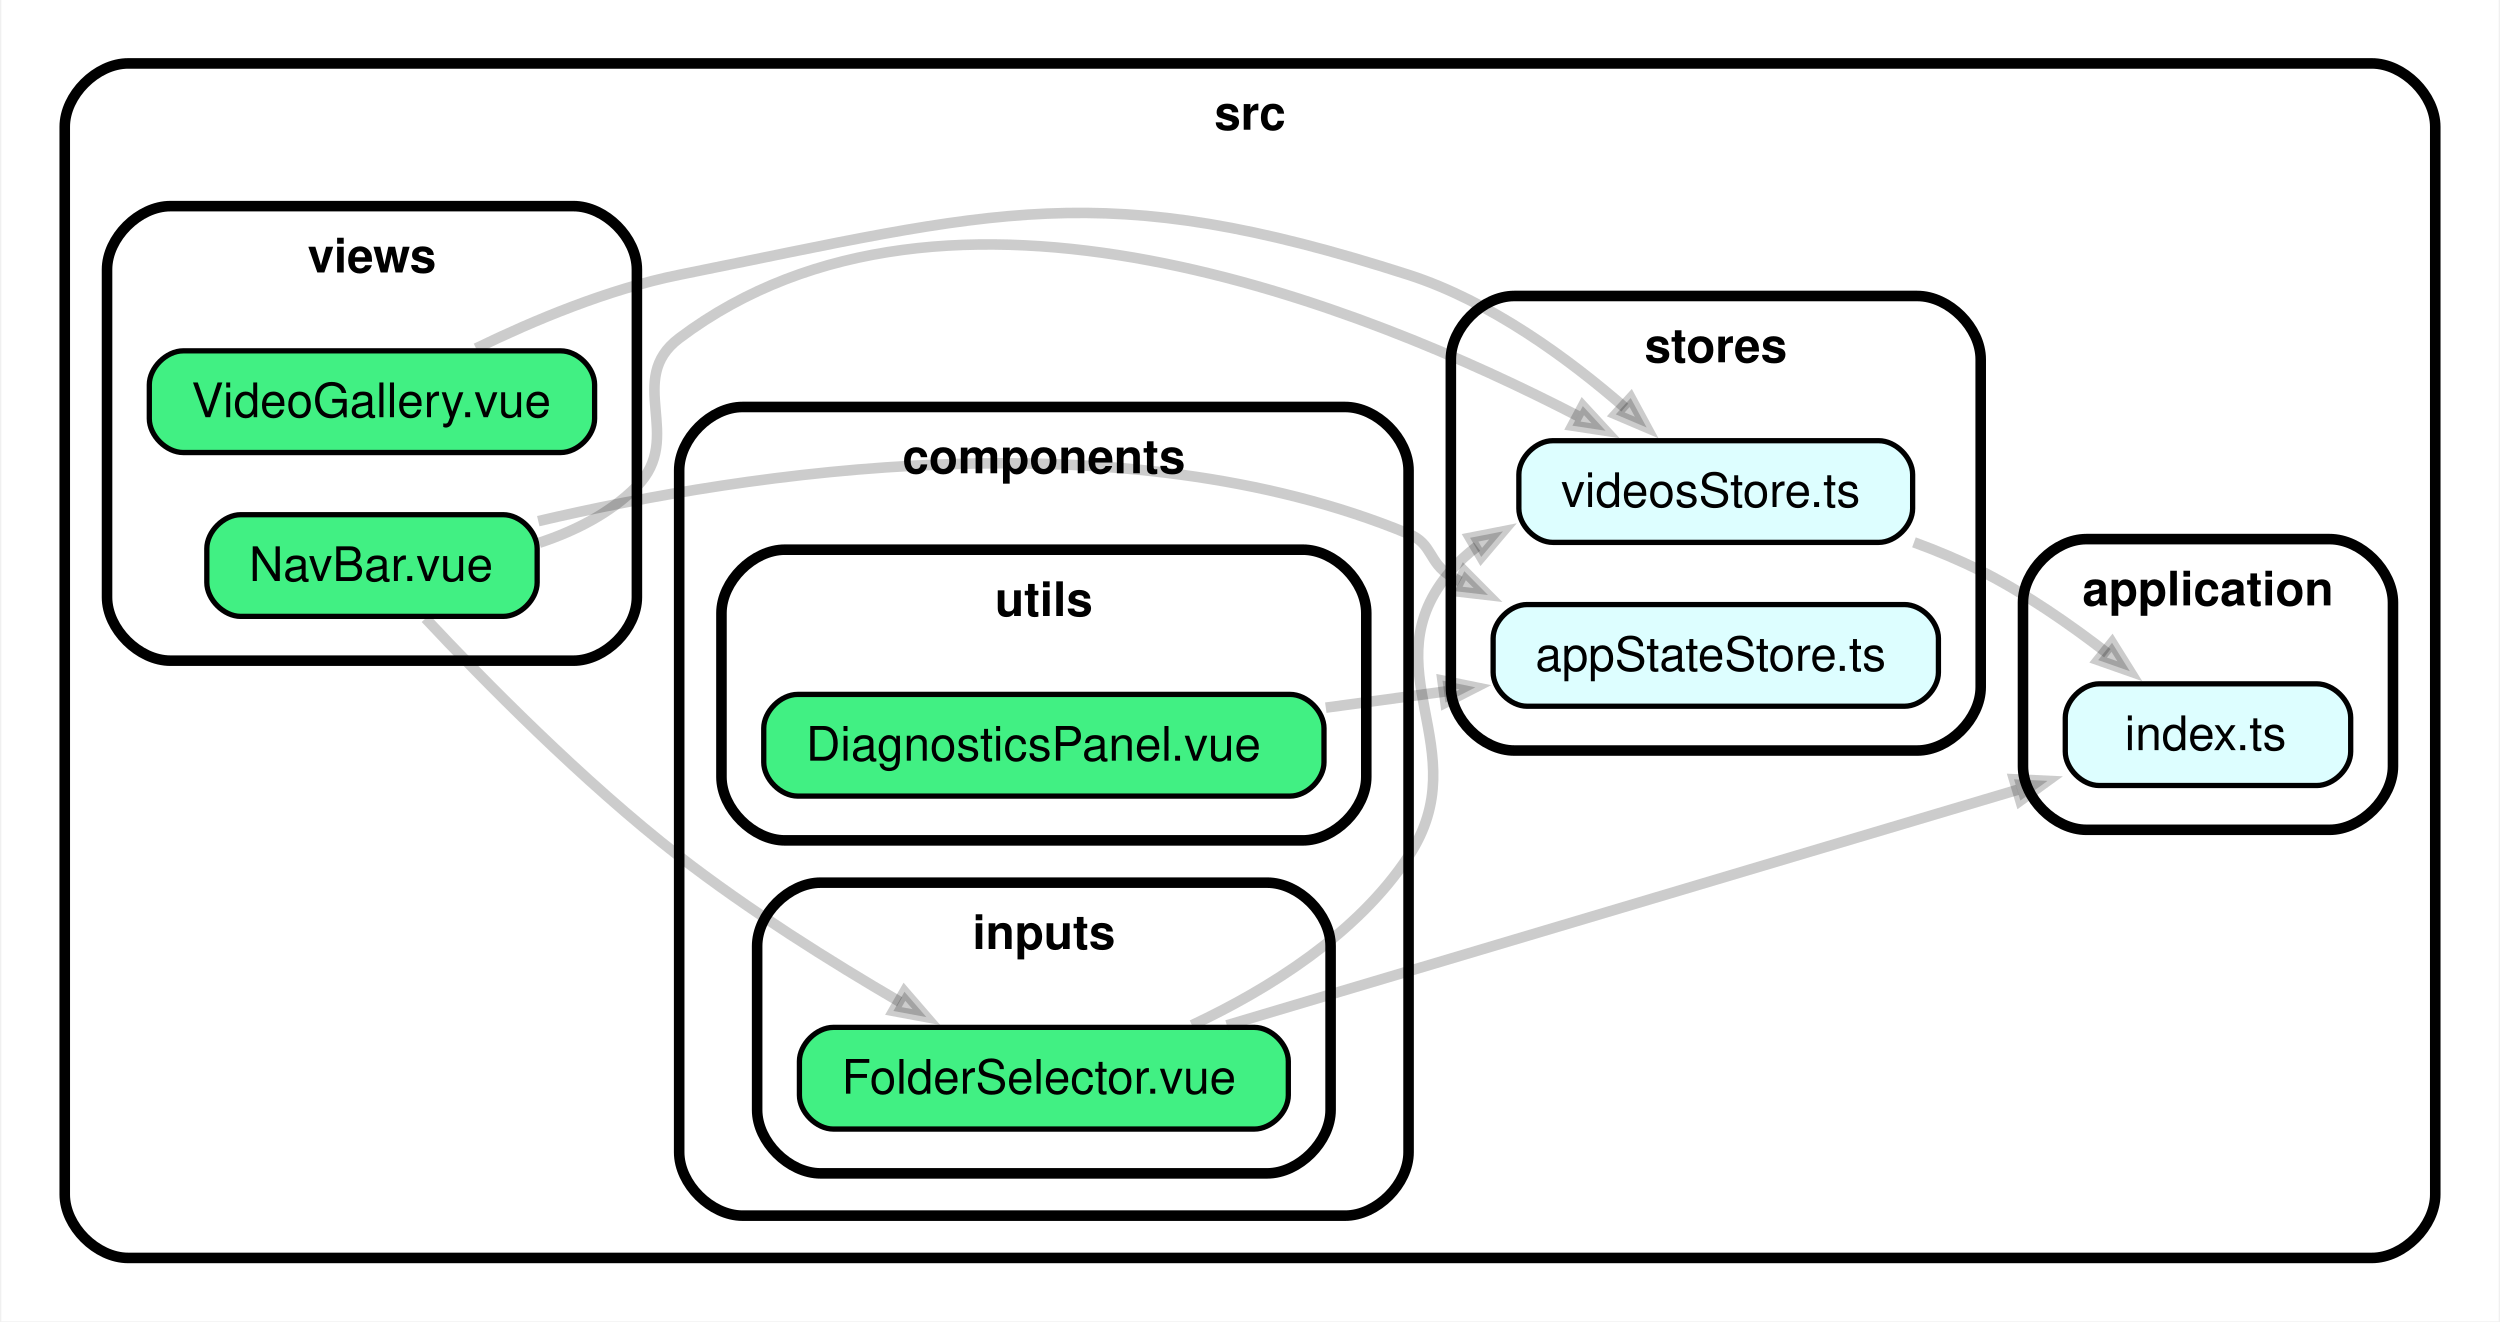
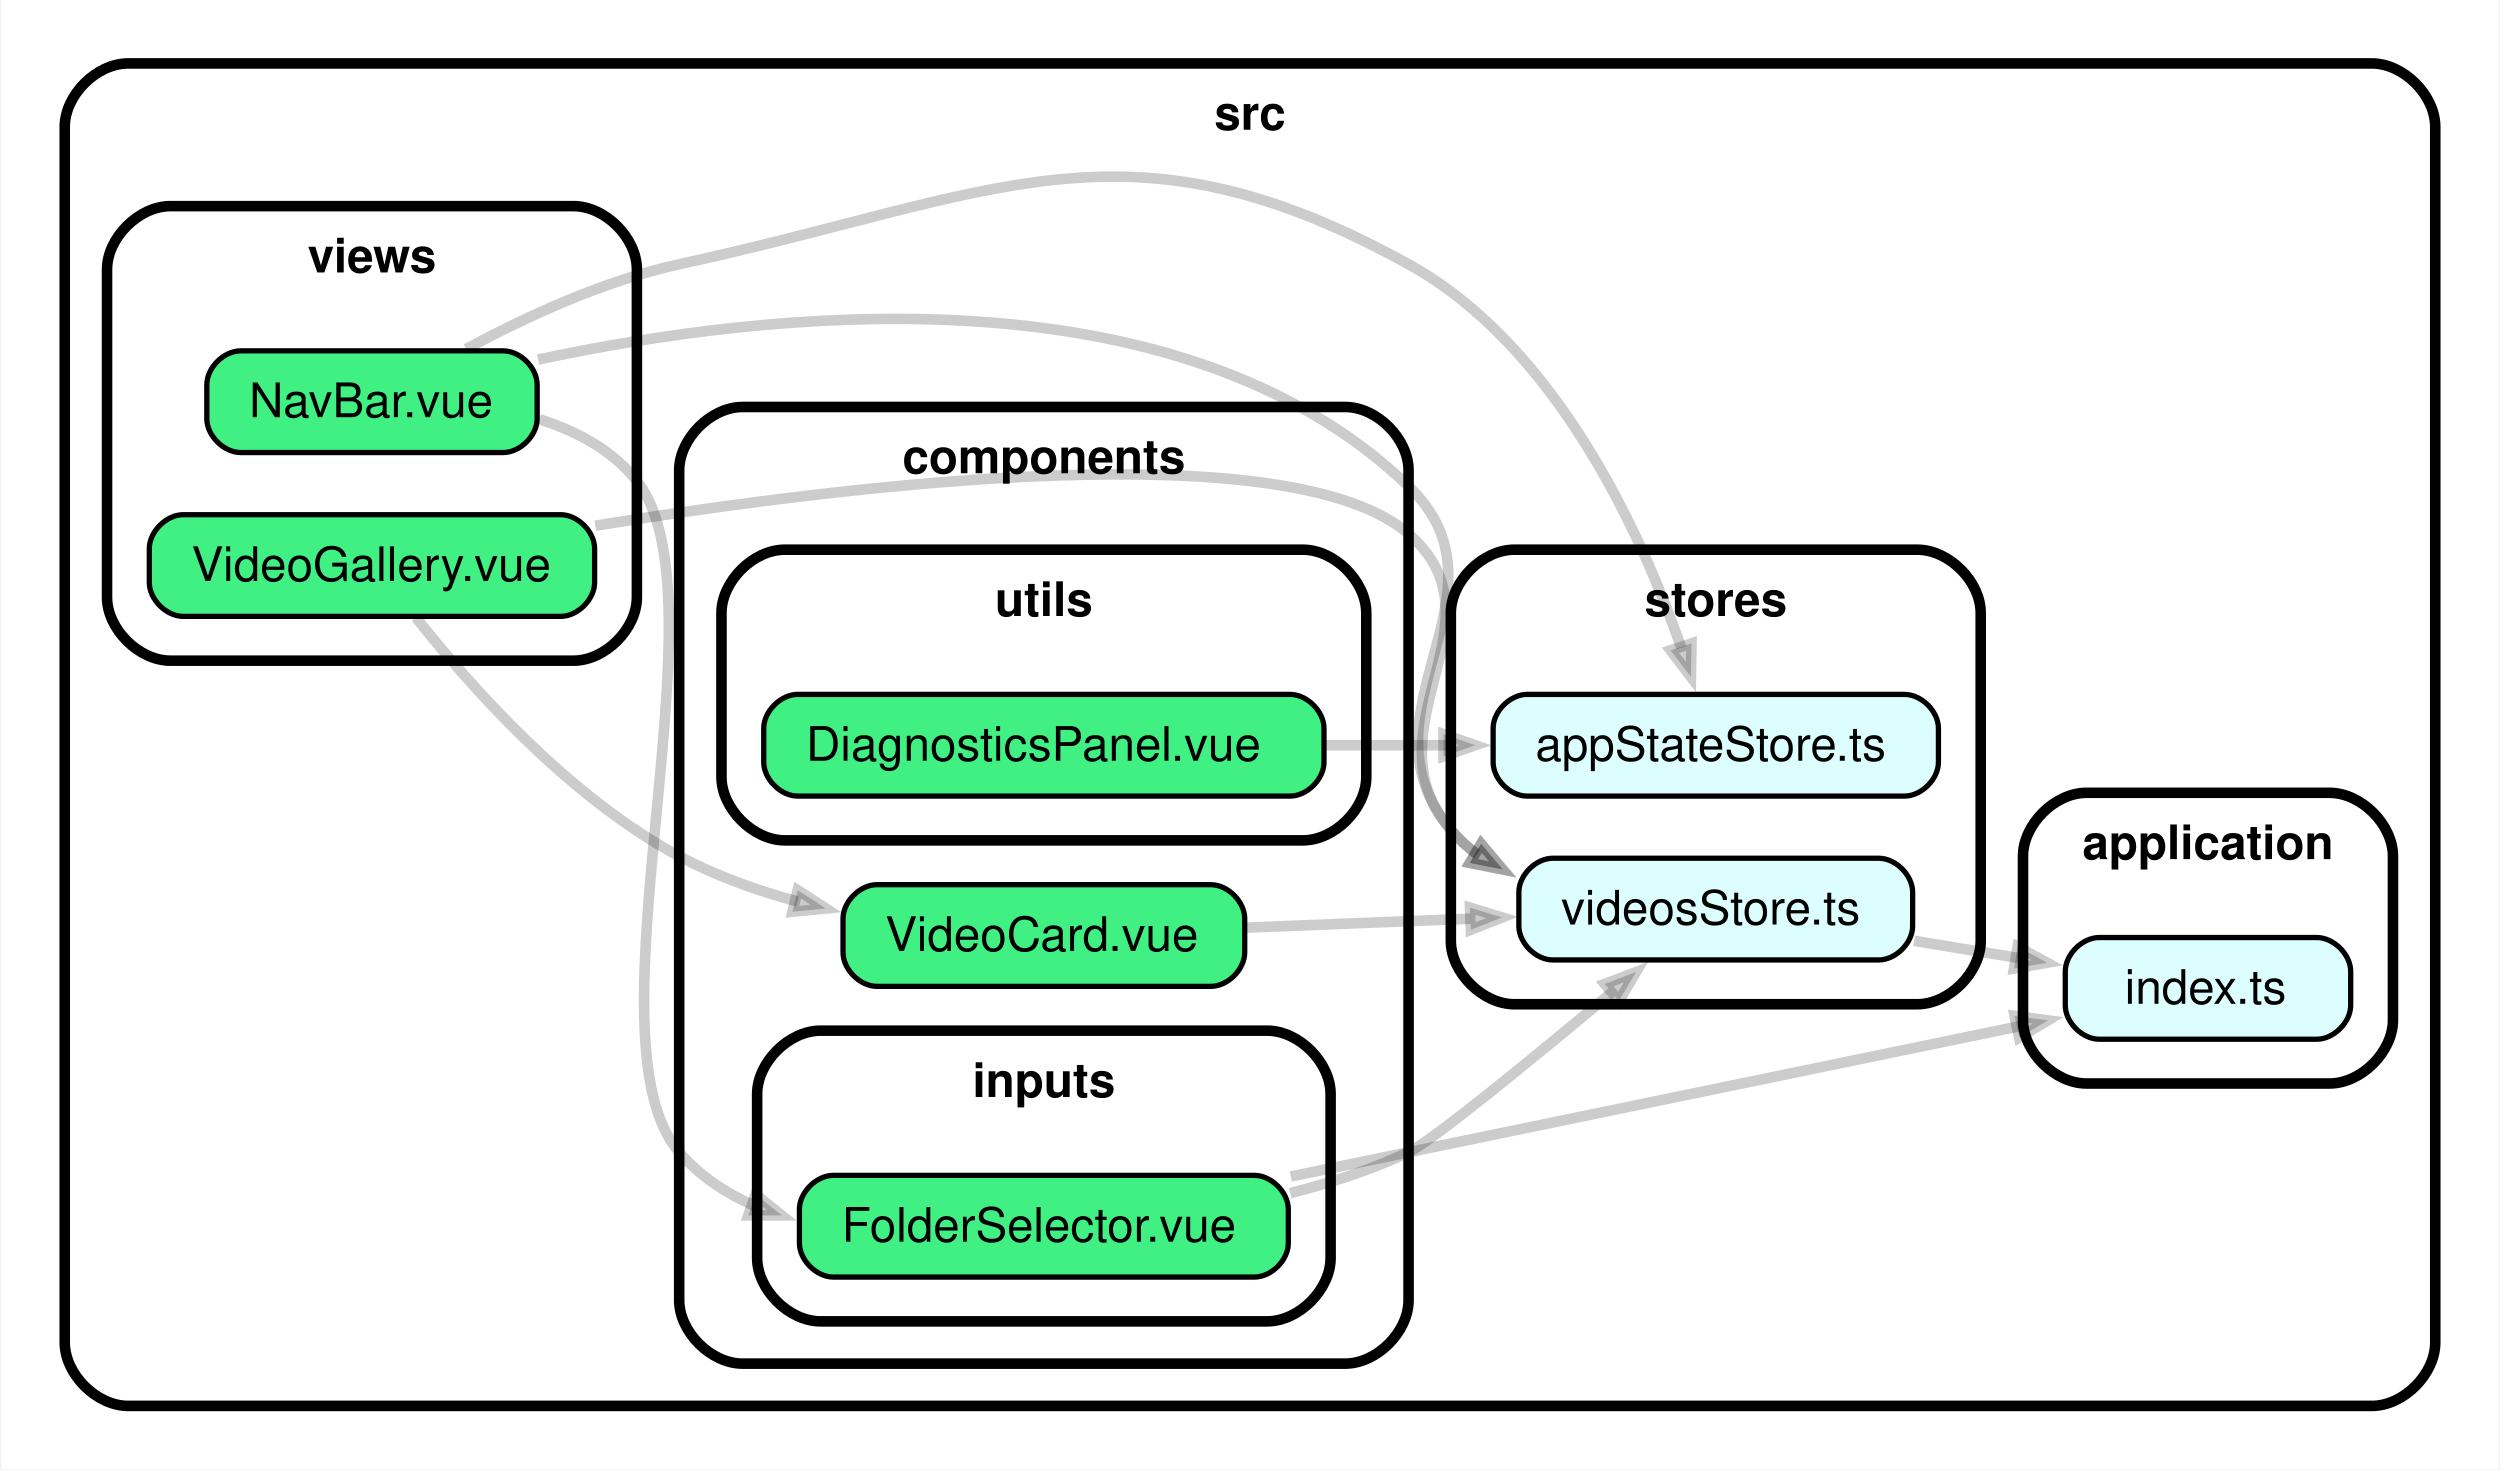
- <svg xmlns="http://www.w3.org/2000/svg" xmlns:xlink="http://www.w3.org/1999/xlink" width="473pt" height="250pt" viewBox="0.00 0.00 472.50 250.00">
-   <g id="graph0" class="graph" transform="scale(1 1) rotate(0) translate(4 246)">
-     <polygon fill="white" stroke="none" points="-4,4 -4,-246 468.5,-246 468.5,4 -4,4" />
+ <svg xmlns="http://www.w3.org/2000/svg" xmlns:xlink="http://www.w3.org/1999/xlink" width="473pt" height="278pt" viewBox="0.00 0.00 472.50 278.00">
+   <g id="graph0" class="graph" transform="scale(1 1) rotate(0) translate(4 274)">
+     <polygon fill="white" stroke="none" points="-4,4 -4,-274 468.5,-274 468.5,4 -4,4" />
    <g id="clust1" class="cluster">
-       <path fill="#ffffff" stroke="black" stroke-width="2" d="M20,-8C20,-8 444.5,-8 444.5,-8 450.5,-8 456.5,-14 456.5,-20 456.5,-20 456.5,-222 456.5,-222 456.5,-228 450.5,-234 444.5,-234 444.5,-234 20,-234 20,-234 14,-234 8,-228 8,-222 8,-222 8,-20 8,-20 8,-14 14,-8 20,-8" />
-       <text text-anchor="middle" x="232.25" y="-221.45" font-family="Helvetica,sans-Serif" font-weight="bold" font-size="9.00">src</text>
+       <path fill="#ffffff" stroke="black" stroke-width="2" d="M20,-8C20,-8 444.5,-8 444.5,-8 450.5,-8 456.5,-14 456.5,-20 456.5,-20 456.5,-250 456.5,-250 456.5,-256 450.5,-262 444.5,-262 444.5,-262 20,-262 20,-262 14,-262 8,-256 8,-250 8,-250 8,-20 8,-20 8,-14 14,-8 20,-8" />
+       <text text-anchor="middle" x="232.25" y="-249.45" font-family="Helvetica,sans-Serif" font-weight="bold" font-size="9.00">src</text>
    </g>
    <g id="clust2" class="cluster">
-       <path fill="#ffffff" stroke="black" stroke-width="2" d="M390.5,-89C390.5,-89 436.5,-89 436.5,-89 442.5,-89 448.5,-95 448.5,-101 448.5,-101 448.5,-132 448.5,-132 448.5,-138 442.5,-144 436.5,-144 436.5,-144 390.5,-144 390.5,-144 384.5,-144 378.5,-138 378.5,-132 378.5,-132 378.5,-101 378.5,-101 378.5,-95 384.5,-89 390.5,-89" />
-       <text text-anchor="middle" x="413.5" y="-131.45" font-family="Helvetica,sans-Serif" font-weight="bold" font-size="9.00">application</text>
+       <path fill="#ffffff" stroke="black" stroke-width="2" d="M390.5,-69C390.5,-69 436.5,-69 436.5,-69 442.5,-69 448.5,-75 448.5,-81 448.5,-81 448.5,-112 448.5,-112 448.5,-118 442.5,-124 436.5,-124 436.5,-124 390.5,-124 390.5,-124 384.5,-124 378.5,-118 378.5,-112 378.5,-112 378.5,-81 378.5,-81 378.5,-75 384.5,-69 390.5,-69" />
+       <text text-anchor="middle" x="413.5" y="-111.45" font-family="Helvetica,sans-Serif" font-weight="bold" font-size="9.00">application</text>
    </g>
    <g id="clust3" class="cluster">
-       <path fill="#ffffff" stroke="black" stroke-width="2" d="M136.25,-16C136.25,-16 250.25,-16 250.25,-16 256.25,-16 262.25,-22 262.25,-28 262.25,-28 262.25,-157 262.25,-157 262.25,-163 256.25,-169 250.25,-169 250.25,-169 136.25,-169 136.25,-169 130.25,-169 124.25,-163 124.25,-157 124.25,-157 124.25,-28 124.25,-28 124.25,-22 130.25,-16 136.25,-16" />
-       <text text-anchor="middle" x="193.25" y="-156.45" font-family="Helvetica,sans-Serif" font-weight="bold" font-size="9.00">components</text>
+       <path fill="#ffffff" stroke="black" stroke-width="2" d="M136.25,-16C136.25,-16 250.25,-16 250.25,-16 256.25,-16 262.25,-22 262.25,-28 262.25,-28 262.25,-185 262.25,-185 262.25,-191 256.25,-197 250.25,-197 250.25,-197 136.25,-197 136.25,-197 130.25,-197 124.25,-191 124.25,-185 124.25,-185 124.25,-28 124.25,-28 124.25,-22 130.25,-16 136.25,-16" />
+       <text text-anchor="middle" x="193.25" y="-184.45" font-family="Helvetica,sans-Serif" font-weight="bold" font-size="9.00">components</text>
+     </g>
+     <g id="clust5" class="cluster">
+       <path fill="#ffffff" stroke="black" stroke-width="2" d="M144.25,-115C144.25,-115 242.25,-115 242.25,-115 248.25,-115 254.25,-121 254.25,-127 254.25,-127 254.25,-158 254.25,-158 254.25,-164 248.25,-170 242.25,-170 242.25,-170 144.25,-170 144.25,-170 138.25,-170 132.25,-164 132.25,-158 132.25,-158 132.25,-127 132.25,-127 132.25,-121 138.25,-115 144.25,-115" />
+       <text text-anchor="middle" x="193.25" y="-157.45" font-family="Helvetica,sans-Serif" font-weight="bold" font-size="9.00">utils</text>
    </g>
    <g id="clust4" class="cluster">
      <path fill="#ffffff" stroke="black" stroke-width="2" d="M151,-24C151,-24 235.5,-24 235.5,-24 241.5,-24 247.5,-30 247.5,-36 247.5,-36 247.5,-67 247.5,-67 247.5,-73 241.5,-79 235.5,-79 235.5,-79 151,-79 151,-79 145,-79 139,-73 139,-67 139,-67 139,-36 139,-36 139,-30 145,-24 151,-24" />
      <text text-anchor="middle" x="193.25" y="-66.45" font-family="Helvetica,sans-Serif" font-weight="bold" font-size="9.00">inputs</text>
    </g>
-     <g id="clust5" class="cluster">
-       <path fill="#ffffff" stroke="black" stroke-width="2" d="M144.25,-87C144.25,-87 242.25,-87 242.25,-87 248.25,-87 254.25,-93 254.25,-99 254.25,-99 254.25,-130 254.25,-130 254.25,-136 248.25,-142 242.25,-142 242.25,-142 144.25,-142 144.25,-142 138.25,-142 132.25,-136 132.25,-130 132.25,-130 132.25,-99 132.25,-99 132.25,-93 138.25,-87 144.25,-87" />
-       <text text-anchor="middle" x="193.25" y="-129.45" font-family="Helvetica,sans-Serif" font-weight="bold" font-size="9.00">utils</text>
+     <g id="clust6" class="cluster">
+       <path fill="#ffffff" stroke="black" stroke-width="2" d="M282.25,-84C282.25,-84 358.5,-84 358.5,-84 364.5,-84 370.5,-90 370.5,-96 370.5,-96 370.5,-158 370.5,-158 370.5,-164 364.5,-170 358.5,-170 358.5,-170 282.25,-170 282.25,-170 276.25,-170 270.25,-164 270.25,-158 270.25,-158 270.25,-96 270.25,-96 270.25,-90 276.25,-84 282.25,-84" />
+       <text text-anchor="middle" x="320.38" y="-157.45" font-family="Helvetica,sans-Serif" font-weight="bold" font-size="9.00">stores</text>
    </g>
    <g id="clust7" class="cluster">
-       <path fill="#ffffff" stroke="black" stroke-width="2" d="M28,-121C28,-121 104.25,-121 104.25,-121 110.25,-121 116.25,-127 116.25,-133 116.25,-133 116.25,-195 116.25,-195 116.25,-201 110.25,-207 104.25,-207 104.25,-207 28,-207 28,-207 22,-207 16,-201 16,-195 16,-195 16,-133 16,-133 16,-127 22,-121 28,-121" />
-       <text text-anchor="middle" x="66.12" y="-194.45" font-family="Helvetica,sans-Serif" font-weight="bold" font-size="9.00">views</text>
-     </g>
-     <g id="clust6" class="cluster">
-       <path fill="#ffffff" stroke="black" stroke-width="2" d="M282.25,-104C282.25,-104 358.5,-104 358.5,-104 364.5,-104 370.5,-110 370.5,-116 370.5,-116 370.5,-178 370.5,-178 370.5,-184 364.5,-190 358.5,-190 358.5,-190 282.25,-190 282.25,-190 276.25,-190 270.25,-184 270.25,-178 270.25,-178 270.25,-116 270.25,-116 270.25,-110 276.25,-104 282.25,-104" />
-       <text text-anchor="middle" x="320.38" y="-177.45" font-family="Helvetica,sans-Serif" font-weight="bold" font-size="9.00">stores</text>
+       <path fill="#ffffff" stroke="black" stroke-width="2" d="M28,-149C28,-149 104.25,-149 104.25,-149 110.25,-149 116.25,-155 116.25,-161 116.25,-161 116.25,-223 116.25,-223 116.25,-229 110.25,-235 104.25,-235 104.25,-235 28,-235 28,-235 22,-235 16,-229 16,-223 16,-223 16,-161 16,-161 16,-155 22,-149 28,-149" />
+       <text text-anchor="middle" x="66.12" y="-222.45" font-family="Helvetica,sans-Serif" font-weight="bold" font-size="9.00">views</text>
    </g>
    <g id="node1" class="node">
      <g id="a_node1">
        <a xlink:href="src/application/index.ts" xlink:title="index.ts">
-           <path fill="#ddfeff" stroke="black" d="M434.08,-116.62C434.08,-116.62 392.92,-116.62 392.92,-116.62 389.71,-116.62 386.5,-113.42 386.5,-110.21 386.5,-110.21 386.5,-103.79 386.5,-103.79 386.5,-100.58 389.71,-97.38 392.92,-97.38 392.92,-97.38 434.08,-97.38 434.08,-97.38 437.29,-97.38 440.5,-100.58 440.5,-103.79 440.5,-103.79 440.5,-110.21 440.5,-110.21 440.5,-113.42 437.29,-116.62 434.08,-116.62" />
-           <text text-anchor="start" x="397.75" y="-104.08" font-family="Helvetica,sans-Serif" font-size="9.00">index.ts</text>
+           <path fill="#ddfeff" stroke="black" d="M434.08,-96.62C434.08,-96.62 392.92,-96.62 392.92,-96.62 389.71,-96.62 386.5,-93.42 386.5,-90.21 386.5,-90.21 386.5,-83.79 386.5,-83.79 386.5,-80.58 389.71,-77.38 392.92,-77.38 392.92,-77.38 434.08,-77.38 434.08,-77.38 437.29,-77.38 440.5,-80.58 440.5,-83.79 440.5,-83.79 440.5,-90.21 440.5,-90.21 440.5,-93.42 437.29,-96.62 434.08,-96.62" />
+           <text text-anchor="start" x="397.75" y="-84.08" font-family="Helvetica,sans-Serif" font-size="9.00">index.ts</text>
        </a>
      </g>
    </g>
    <g id="node2" class="node">
      <g id="a_node2">
+         <a xlink:href="src/components/VideoCard.vue" xlink:title="VideoCard.vue">
+           <path fill="#41f083" stroke="black" d="M224.83,-106.62C224.83,-106.62 161.67,-106.62 161.67,-106.62 158.46,-106.62 155.25,-103.42 155.25,-100.21 155.25,-100.21 155.25,-93.79 155.25,-93.79 155.25,-90.58 158.46,-87.38 161.67,-87.38 161.67,-87.38 224.83,-87.38 224.83,-87.38 228.04,-87.38 231.25,-90.58 231.25,-93.79 231.25,-93.79 231.25,-100.21 231.25,-100.21 231.25,-103.42 228.04,-106.62 224.83,-106.62" />
+           <text text-anchor="start" x="163.25" y="-94.08" font-family="Helvetica,sans-Serif" font-size="9.00">VideoCard.vue</text>
+         </a>
+       </g>
+     </g>
+     <g id="node3" class="node">
+       <g id="a_node3">
+         <a xlink:href="src/stores/videosStore.ts" xlink:title="videosStore.ts">
+           <path fill="#ddfeff" stroke="black" d="M351.21,-111.62C351.21,-111.62 289.54,-111.62 289.54,-111.62 286.33,-111.62 283.12,-108.42 283.12,-105.21 283.12,-105.21 283.12,-98.79 283.12,-98.79 283.12,-95.58 286.33,-92.38 289.54,-92.38 289.54,-92.38 351.21,-92.38 351.21,-92.38 354.42,-92.38 357.62,-95.58 357.62,-98.79 357.62,-98.79 357.62,-105.21 357.62,-105.21 357.62,-108.42 354.42,-111.62 351.21,-111.62" />
+           <text text-anchor="start" x="291.12" y="-99.08" font-family="Helvetica,sans-Serif" font-size="9.00">videosStore.ts</text>
+         </a>
+       </g>
+     </g>
+     <g id="edge1" class="edge">
+       <path fill="none" stroke="#000000" stroke-width="2" stroke-opacity="0.2" d="M231.45,-98.49C244.81,-99.02 260.02,-99.63 273.99,-100.19" />
+       <polygon fill="#000000" fill-opacity="0.2" stroke="#000000" stroke-width="2" stroke-opacity="0.2" points="273.86,-102.28 279.94,-100.42 274.03,-98.09 273.86,-102.28" />
+     </g>
+     <g id="edge5" class="edge">
+       <path fill="none" stroke="#000000" stroke-width="2" stroke-opacity="0.2" d="M357.91,-95.99C364.38,-94.92 371.1,-93.81 377.53,-92.76" />
+       <polygon fill="#000000" fill-opacity="0.2" stroke="#000000" stroke-width="2" stroke-opacity="0.2" points="377.48,-94.89 383.06,-91.85 376.8,-90.75 377.48,-94.89" />
+     </g>
+     <g id="node4" class="node">
+       <g id="a_node4">
        <a xlink:href="src/components/inputs/FolderSelector.vue" xlink:title="FolderSelector.vue">
          <path fill="#41f083" stroke="black" d="M233.08,-51.62C233.08,-51.62 153.42,-51.62 153.42,-51.62 150.21,-51.62 147,-48.42 147,-45.21 147,-45.21 147,-38.79 147,-38.79 147,-35.58 150.21,-32.38 153.42,-32.38 153.42,-32.38 233.08,-32.38 233.08,-32.38 236.29,-32.38 239.5,-35.58 239.5,-38.79 239.5,-38.79 239.5,-45.21 239.5,-45.21 239.5,-48.42 236.29,-51.62 233.08,-51.62" />
          <text text-anchor="start" x="155" y="-39.08" font-family="Helvetica,sans-Serif" font-size="9.00">FolderSelector.vue</text>
        </a>
      </g>
    </g>
-     <g id="edge1" class="edge">
-       <path fill="none" stroke="#000000" stroke-width="2" stroke-opacity="0.2" d="M227.87,-52.01C268.42,-64.09 336.25,-84.29 377.43,-96.56" />
-       <polygon fill="#000000" fill-opacity="0.2" stroke="#000000" stroke-width="2" stroke-opacity="0.2" points="376.8,-98.56 383.15,-98.26 378,-94.53 376.8,-98.56" />
+     <g id="edge2" class="edge">
+       <path fill="none" stroke="#000000" stroke-width="2" stroke-opacity="0.2" d="M239.97,-51.41C247.42,-52.94 255.05,-54.52 262.25,-56 301.78,-64.15 347.16,-73.51 377.61,-79.8" />
+       <polygon fill="#000000" fill-opacity="0.2" stroke="#000000" stroke-width="2" stroke-opacity="0.2" points="376.91,-81.8 383.21,-80.95 377.76,-77.68 376.91,-81.8" />
    </g>
-     <g id="node3" class="node">
-       <g id="a_node3">
-         <a xlink:href="src/stores/videosStore.ts" xlink:title="videosStore.ts">
-           <path fill="#ddfeff" stroke="black" d="M351.21,-162.62C351.21,-162.62 289.54,-162.62 289.54,-162.62 286.33,-162.62 283.12,-159.42 283.12,-156.21 283.12,-156.21 283.12,-149.79 283.12,-149.79 283.12,-146.58 286.33,-143.38 289.54,-143.38 289.54,-143.38 351.21,-143.38 351.21,-143.38 354.42,-143.38 357.62,-146.58 357.62,-149.79 357.62,-149.79 357.62,-156.21 357.62,-156.21 357.62,-159.42 354.42,-162.62 351.21,-162.62" />
-           <text text-anchor="start" x="291.12" y="-150.07" font-family="Helvetica,sans-Serif" font-size="9.00">videosStore.ts</text>
+     <g id="edge3" class="edge">
+       <path fill="none" stroke="#000000" stroke-width="2" stroke-opacity="0.2" d="M239.85,-48.26C247.53,-50.19 255.27,-52.71 262.25,-56 266.61,-58.05 285.75,-73.74 300.7,-86.23" />
+       <polygon fill="#000000" fill-opacity="0.2" stroke="#000000" stroke-width="2" stroke-opacity="0.2" points="299.35,-87.84 305.29,-90.09 302.05,-84.62 299.35,-87.84" />
+     </g>
+     <g id="node5" class="node">
+       <g id="a_node5">
+         <a xlink:href="src/components/utils/DiagnosticsPanel.vue" xlink:title="DiagnosticsPanel.vue">
+           <path fill="#41f083" stroke="black" d="M239.83,-142.62C239.83,-142.62 146.67,-142.62 146.67,-142.62 143.46,-142.62 140.25,-139.42 140.25,-136.21 140.25,-136.21 140.25,-129.79 140.25,-129.79 140.25,-126.58 143.46,-123.38 146.67,-123.38 146.67,-123.38 239.83,-123.38 239.83,-123.38 243.04,-123.38 246.25,-126.58 246.25,-129.79 246.25,-129.79 246.25,-136.21 246.25,-136.21 246.25,-139.42 243.04,-142.62 239.83,-142.62" />
+           <text text-anchor="start" x="148.25" y="-130.07" font-family="Helvetica,sans-Serif" font-size="9.00">DiagnosticsPanel.vue</text>
        </a>
      </g>
    </g>
-     <g id="edge2" class="edge">
-       <path fill="none" stroke="#000000" stroke-width="2" stroke-opacity="0.2" d="M221.27,-52.03C235.75,-58.83 252.56,-69.28 262.25,-84 275.59,-104.26 254.42,-119.61 270.25,-138 271.73,-139.71 273.39,-141.24 275.2,-142.59" />
-       <polygon fill="#000000" fill-opacity="0.2" stroke="#000000" stroke-width="2" stroke-opacity="0.2" points="273.88,-144.25 280.12,-145.47 276,-140.62 273.88,-144.25" />
-     </g>
-     <g id="edge4" class="edge">
-       <path fill="none" stroke="#000000" stroke-width="2" stroke-opacity="0.2" d="M357.87,-143.39C362.22,-141.8 366.52,-140 370.5,-138 378.88,-133.78 387.35,-127.91 394.46,-122.41" />
-       <polygon fill="#000000" fill-opacity="0.2" stroke="#000000" stroke-width="2" stroke-opacity="0.2" points="395.35,-124.39 398.72,-119 392.72,-121.11 395.35,-124.39" />
-     </g>
-     <g id="node4" class="node">
-       <g id="a_node4">
-         <a xlink:href="src/components/utils/DiagnosticsPanel.vue" xlink:title="DiagnosticsPanel.vue">
-           <path fill="#41f083" stroke="black" d="M239.83,-114.62C239.83,-114.62 146.67,-114.62 146.67,-114.62 143.46,-114.62 140.25,-111.42 140.25,-108.21 140.25,-108.21 140.25,-101.79 140.25,-101.79 140.25,-98.58 143.46,-95.38 146.67,-95.38 146.67,-95.38 239.83,-95.38 239.83,-95.38 243.04,-95.38 246.25,-98.58 246.25,-101.79 246.25,-101.79 246.25,-108.21 246.25,-108.21 246.25,-111.42 243.04,-114.62 239.83,-114.62" />
-           <text text-anchor="start" x="148.25" y="-102.08" font-family="Helvetica,sans-Serif" font-size="9.00">DiagnosticsPanel.vue</text>
+     <g id="node6" class="node">
+       <g id="a_node6">
+         <a xlink:href="src/stores/appStateStore.ts" xlink:title="appStateStore.ts">
+           <path fill="#ddfeff" stroke="black" d="M356.08,-142.62C356.08,-142.62 284.67,-142.62 284.67,-142.62 281.46,-142.62 278.25,-139.42 278.25,-136.21 278.25,-136.21 278.25,-129.79 278.25,-129.79 278.25,-126.58 281.46,-123.38 284.67,-123.38 284.67,-123.38 356.08,-123.38 356.08,-123.38 359.29,-123.38 362.5,-126.58 362.5,-129.79 362.5,-129.79 362.5,-136.21 362.5,-136.21 362.5,-139.42 359.29,-142.62 356.08,-142.62" />
+           <text text-anchor="start" x="286.25" y="-130.07" font-family="Helvetica,sans-Serif" font-size="9.00">appStateStore.ts</text>
        </a>
      </g>
    </g>
-     <g id="node5" class="node">
-       <g id="a_node5">
-         <a xlink:href="src/stores/appStateStore.ts" xlink:title="appStateStore.ts">
-           <path fill="#ddfeff" stroke="black" d="M356.08,-131.62C356.08,-131.62 284.67,-131.62 284.67,-131.62 281.46,-131.62 278.25,-128.42 278.25,-125.21 278.25,-125.21 278.25,-118.79 278.25,-118.79 278.25,-115.58 281.46,-112.38 284.67,-112.38 284.67,-112.38 356.08,-112.38 356.08,-112.38 359.29,-112.38 362.5,-115.58 362.5,-118.79 362.5,-118.79 362.5,-125.21 362.5,-125.21 362.5,-128.42 359.29,-131.62 356.08,-131.62" />
-           <text text-anchor="start" x="286.25" y="-119.08" font-family="Helvetica,sans-Serif" font-size="9.00">appStateStore.ts</text>
-         </a>
-       </g>
-     </g>
-     <g id="edge3" class="edge">
-       <path fill="none" stroke="#000000" stroke-width="2" stroke-opacity="0.2" d="M246.59,-112.11C254.1,-113.13 261.81,-114.18 269.27,-115.19" />
-       <polygon fill="#000000" fill-opacity="0.2" stroke="#000000" stroke-width="2" stroke-opacity="0.2" points="268.67,-117.23 274.9,-115.96 269.23,-113.07 268.67,-117.23" />
-     </g>
-     <g id="node6" class="node">
-       <g id="a_node6">
-         <a xlink:href="src/views/NavBar.vue" xlink:title="NavBar.vue">
-           <path fill="#41f083" stroke="black" d="M90.96,-148.62C90.96,-148.62 41.29,-148.62 41.29,-148.62 38.08,-148.62 34.88,-145.42 34.88,-142.21 34.88,-142.21 34.88,-135.79 34.88,-135.79 34.88,-132.58 38.08,-129.38 41.29,-129.38 41.29,-129.38 90.96,-129.38 90.96,-129.38 94.17,-129.38 97.38,-132.58 97.38,-135.79 97.38,-135.79 97.38,-142.21 97.38,-142.21 97.38,-145.42 94.17,-148.62 90.96,-148.62" />
-           <text text-anchor="start" x="42.88" y="-136.07" font-family="Helvetica,sans-Serif" font-size="9.00">NavBar.vue</text>
-         </a>
-       </g>
-     </g>
-     <g id="edge5" class="edge">
-       <path fill="none" stroke="#000000" stroke-width="2" stroke-opacity="0.2" d="M76.26,-129C87.09,-117.43 105.98,-98.18 124.25,-84 137.32,-73.86 152.97,-64.05 165.96,-56.47" />
-       <polygon fill="#000000" fill-opacity="0.2" stroke="#000000" stroke-width="2" stroke-opacity="0.2" points="166.87,-58.36 171.03,-53.56 164.78,-54.72 166.87,-58.36" />
-     </g>
-     <g id="edge7" class="edge">
-       <path fill="none" stroke="#000000" stroke-width="2" stroke-opacity="0.2" d="M97.77,-143.3C104.58,-145.54 111.25,-148.91 116.25,-154 125.32,-163.23 113.92,-174.21 124.25,-182 174.79,-220.12 254.08,-188.07 294.25,-167.31" />
-       <polygon fill="#000000" fill-opacity="0.2" stroke="#000000" stroke-width="2" stroke-opacity="0.2" points="295.22,-169.17 299.53,-164.5 293.25,-165.46 295.22,-169.17" />
-     </g>
-     <g id="edge6" class="edge">
-       <path fill="none" stroke="#000000" stroke-width="2" stroke-opacity="0.2" d="M97.59,-147.4C137.2,-156.69 207.77,-167.57 262.25,-145 266.9,-143.08 265.94,-139.59 270.25,-137 270.82,-136.66 271.41,-136.32 271.99,-135.99" />
-       <polygon fill="#000000" fill-opacity="0.2" stroke="#000000" stroke-width="2" stroke-opacity="0.2" points="272.8,-137.93 277.28,-133.42 270.97,-134.15 272.8,-137.93" />
+     <g id="edge4" class="edge">
+       <path fill="none" stroke="#000000" stroke-width="2" stroke-opacity="0.2" d="M246.59,-133C254.1,-133 261.81,-133 269.27,-133" />
+       <polygon fill="#000000" fill-opacity="0.2" stroke="#000000" stroke-width="2" stroke-opacity="0.2" points="268.87,-135.1 274.87,-133 268.87,-130.9 268.87,-135.1" />
    </g>
    <g id="node7" class="node">
      <g id="a_node7">
-         <a xlink:href="src/views/VideoGallery.vue" xlink:title="VideoGallery.vue">
-           <path fill="#41f083" stroke="black" d="M101.83,-179.62C101.83,-179.62 30.42,-179.62 30.42,-179.62 27.21,-179.62 24,-176.42 24,-173.21 24,-173.21 24,-166.79 24,-166.79 24,-163.58 27.21,-160.38 30.42,-160.38 30.42,-160.38 101.83,-160.38 101.83,-160.38 105.04,-160.38 108.25,-163.58 108.25,-166.79 108.25,-166.79 108.25,-173.21 108.25,-173.21 108.25,-176.42 105.04,-179.62 101.83,-179.62" />
-           <text text-anchor="start" x="32" y="-167.07" font-family="Helvetica,sans-Serif" font-size="9.00">VideoGallery.vue</text>
+         <a xlink:href="src/views/NavBar.vue" xlink:title="NavBar.vue">
+           <path fill="#41f083" stroke="black" d="M90.96,-207.62C90.96,-207.62 41.29,-207.62 41.29,-207.62 38.08,-207.62 34.88,-204.42 34.88,-201.21 34.88,-201.21 34.88,-194.79 34.88,-194.79 34.88,-191.58 38.08,-188.38 41.29,-188.38 41.29,-188.38 90.96,-188.38 90.96,-188.38 94.17,-188.38 97.38,-191.58 97.38,-194.79 97.38,-194.79 97.38,-201.21 97.38,-201.21 97.38,-204.42 94.17,-207.62 90.96,-207.62" />
+           <text text-anchor="start" x="42.88" y="-195.07" font-family="Helvetica,sans-Serif" font-size="9.00">NavBar.vue</text>
        </a>
      </g>
    </g>
    <g id="edge8" class="edge">
-       <path fill="none" stroke="#000000" stroke-width="2" stroke-opacity="0.2" d="M85.82,-180.08C96.69,-185.37 110.86,-191.3 124.25,-194 184.37,-206.12 203.86,-212.78 262.25,-194 277.69,-189.03 292.5,-178.17 303.16,-168.88" />
-       <polygon fill="#000000" fill-opacity="0.2" stroke="#000000" stroke-width="2" stroke-opacity="0.2" points="304.28,-170.7 307.3,-165.11 301.45,-167.6 304.28,-170.7" />
+       <path fill="none" stroke="#000000" stroke-width="2" stroke-opacity="0.2" d="M97.55,-205.96C140.45,-215.17 218.36,-224.14 262.25,-182 283.25,-161.84 251.53,-139.29 270.25,-117 271.71,-115.27 273.35,-113.73 275.14,-112.37" />
+       <polygon fill="#000000" fill-opacity="0.2" stroke="#000000" stroke-width="2" stroke-opacity="0.2" points="275.94,-114.34 280.04,-109.47 273.8,-110.72 275.94,-114.34" />
+     </g>
+     <g id="edge6" class="edge">
+       <path fill="none" stroke="#000000" stroke-width="2" stroke-opacity="0.2" d="M97.82,-194.66C104.88,-192.43 111.66,-188.81 116.25,-183 133.78,-160.81 105.7,-77.35 124.25,-56 128.13,-51.54 133.01,-48.27 138.38,-45.91" />
+       <polygon fill="#000000" fill-opacity="0.2" stroke="#000000" stroke-width="2" stroke-opacity="0.2" points="138.71,-48.02 143.67,-44.05 137.32,-44.05 138.71,-48.02" />
+     </g>
+     <g id="edge7" class="edge">
+       <path fill="none" stroke="#000000" stroke-width="2" stroke-opacity="0.2" d="M83.96,-207.98C95,-213.93 109.98,-220.91 124.25,-224 184.19,-237 208.58,-253.68 262.25,-224 290.1,-208.6 306.2,-173.3 313.85,-151.47" />
+       <polygon fill="#000000" fill-opacity="0.2" stroke="#000000" stroke-width="2" stroke-opacity="0.2" points="315.79,-152.27 315.67,-145.92 311.8,-150.96 315.79,-152.27" />
+     </g>
+     <g id="node8" class="node">
+       <g id="a_node8">
+         <a xlink:href="src/views/VideoGallery.vue" xlink:title="VideoGallery.vue">
+           <path fill="#41f083" stroke="black" d="M101.83,-176.62C101.83,-176.62 30.42,-176.62 30.42,-176.62 27.21,-176.62 24,-173.42 24,-170.21 24,-170.21 24,-163.79 24,-163.79 24,-160.58 27.21,-157.38 30.42,-157.38 30.42,-157.38 101.83,-157.38 101.83,-157.38 105.04,-157.38 108.25,-160.58 108.25,-163.79 108.25,-163.79 108.25,-170.21 108.25,-170.21 108.25,-173.42 105.04,-176.62 101.83,-176.62" />
+           <text text-anchor="start" x="32" y="-164.07" font-family="Helvetica,sans-Serif" font-size="9.00">VideoGallery.vue</text>
+         </a>
+       </g>
+     </g>
+     <g id="edge9" class="edge">
+       <path fill="none" stroke="#000000" stroke-width="2" stroke-opacity="0.2" d="M74.45,-157.17C84.33,-144.65 103.13,-123.31 124.25,-112 131.14,-108.31 138.88,-105.53 146.61,-103.43" />
+       <polygon fill="#000000" fill-opacity="0.2" stroke="#000000" stroke-width="2" stroke-opacity="0.2" points="146.67,-105.58 152.01,-102.12 145.68,-101.49 146.67,-105.58" />
+     </g>
+     <g id="edge10" class="edge">
+       <path fill="none" stroke="#000000" stroke-width="2" stroke-opacity="0.2" d="M108.37,-174.54C158.78,-182.72 240.1,-192.21 262.25,-173 281.24,-156.53 253.9,-136.1 270.25,-117 271.72,-115.28 273.38,-113.76 275.19,-112.4" />
+       <polygon fill="#000000" fill-opacity="0.2" stroke="#000000" stroke-width="2" stroke-opacity="0.2" points="275.99,-114.37 280.1,-109.52 273.86,-110.75 275.99,-114.37" />
    </g>
  </g>
</svg>
